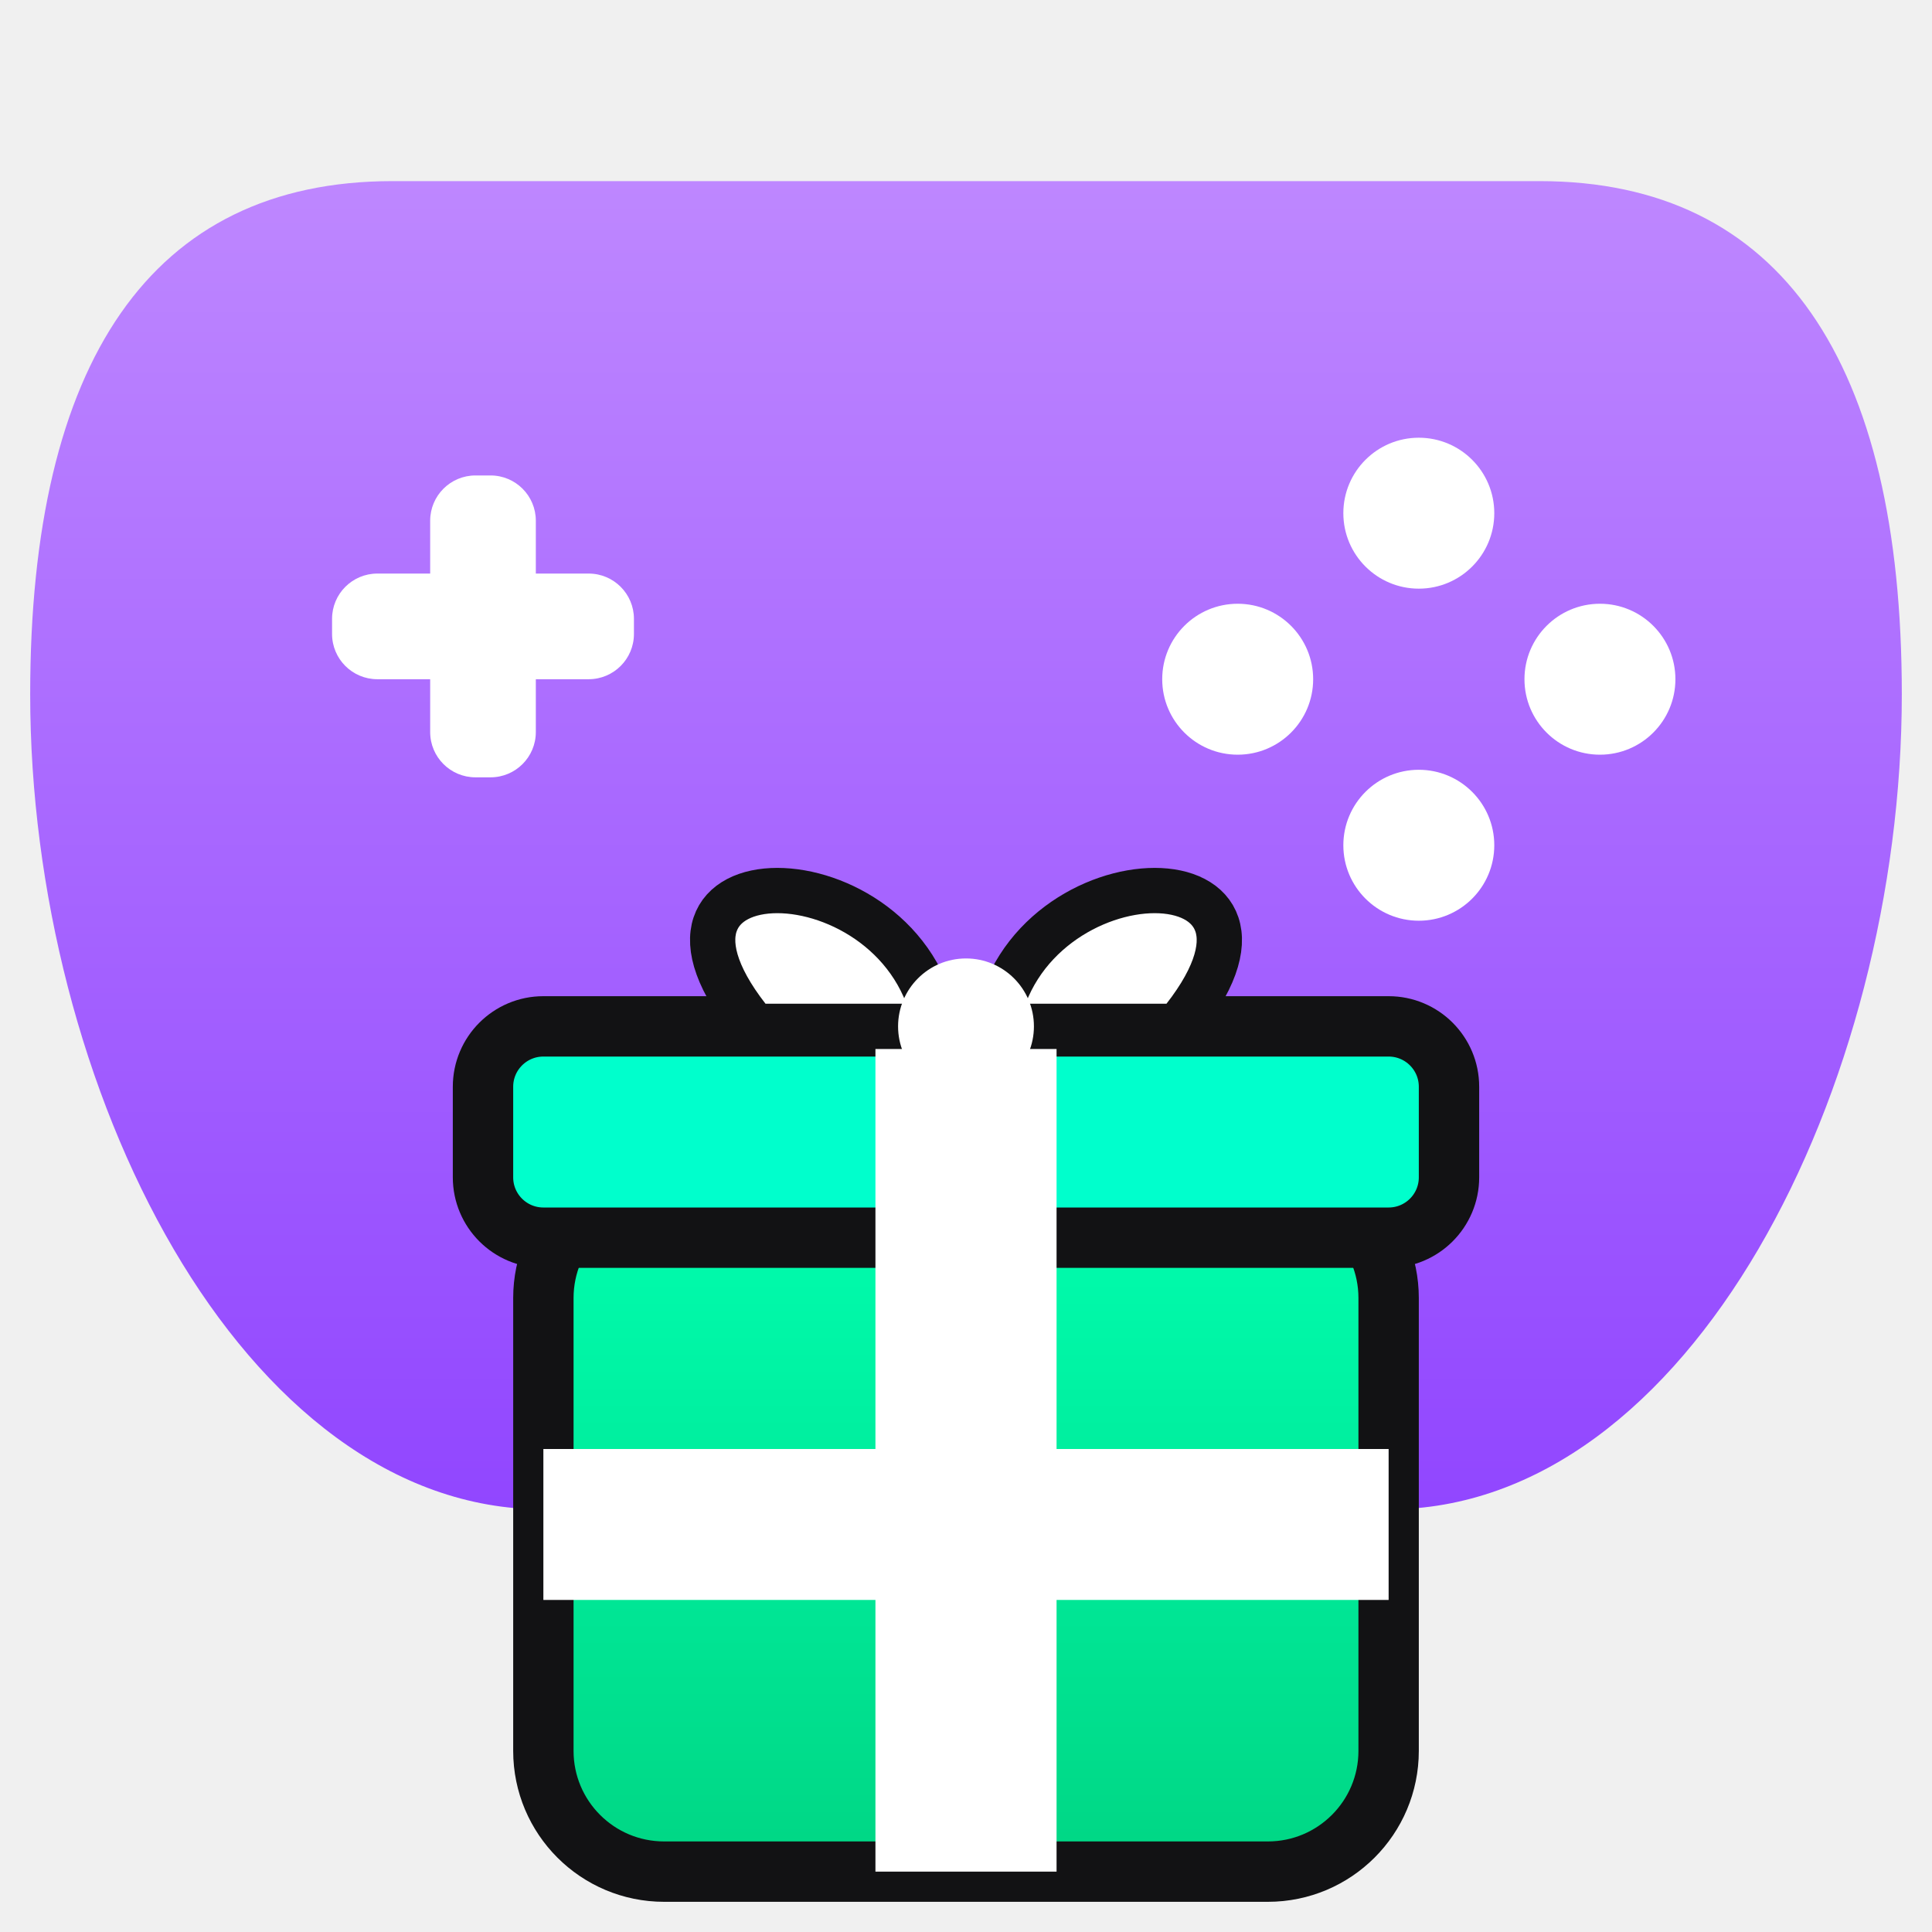
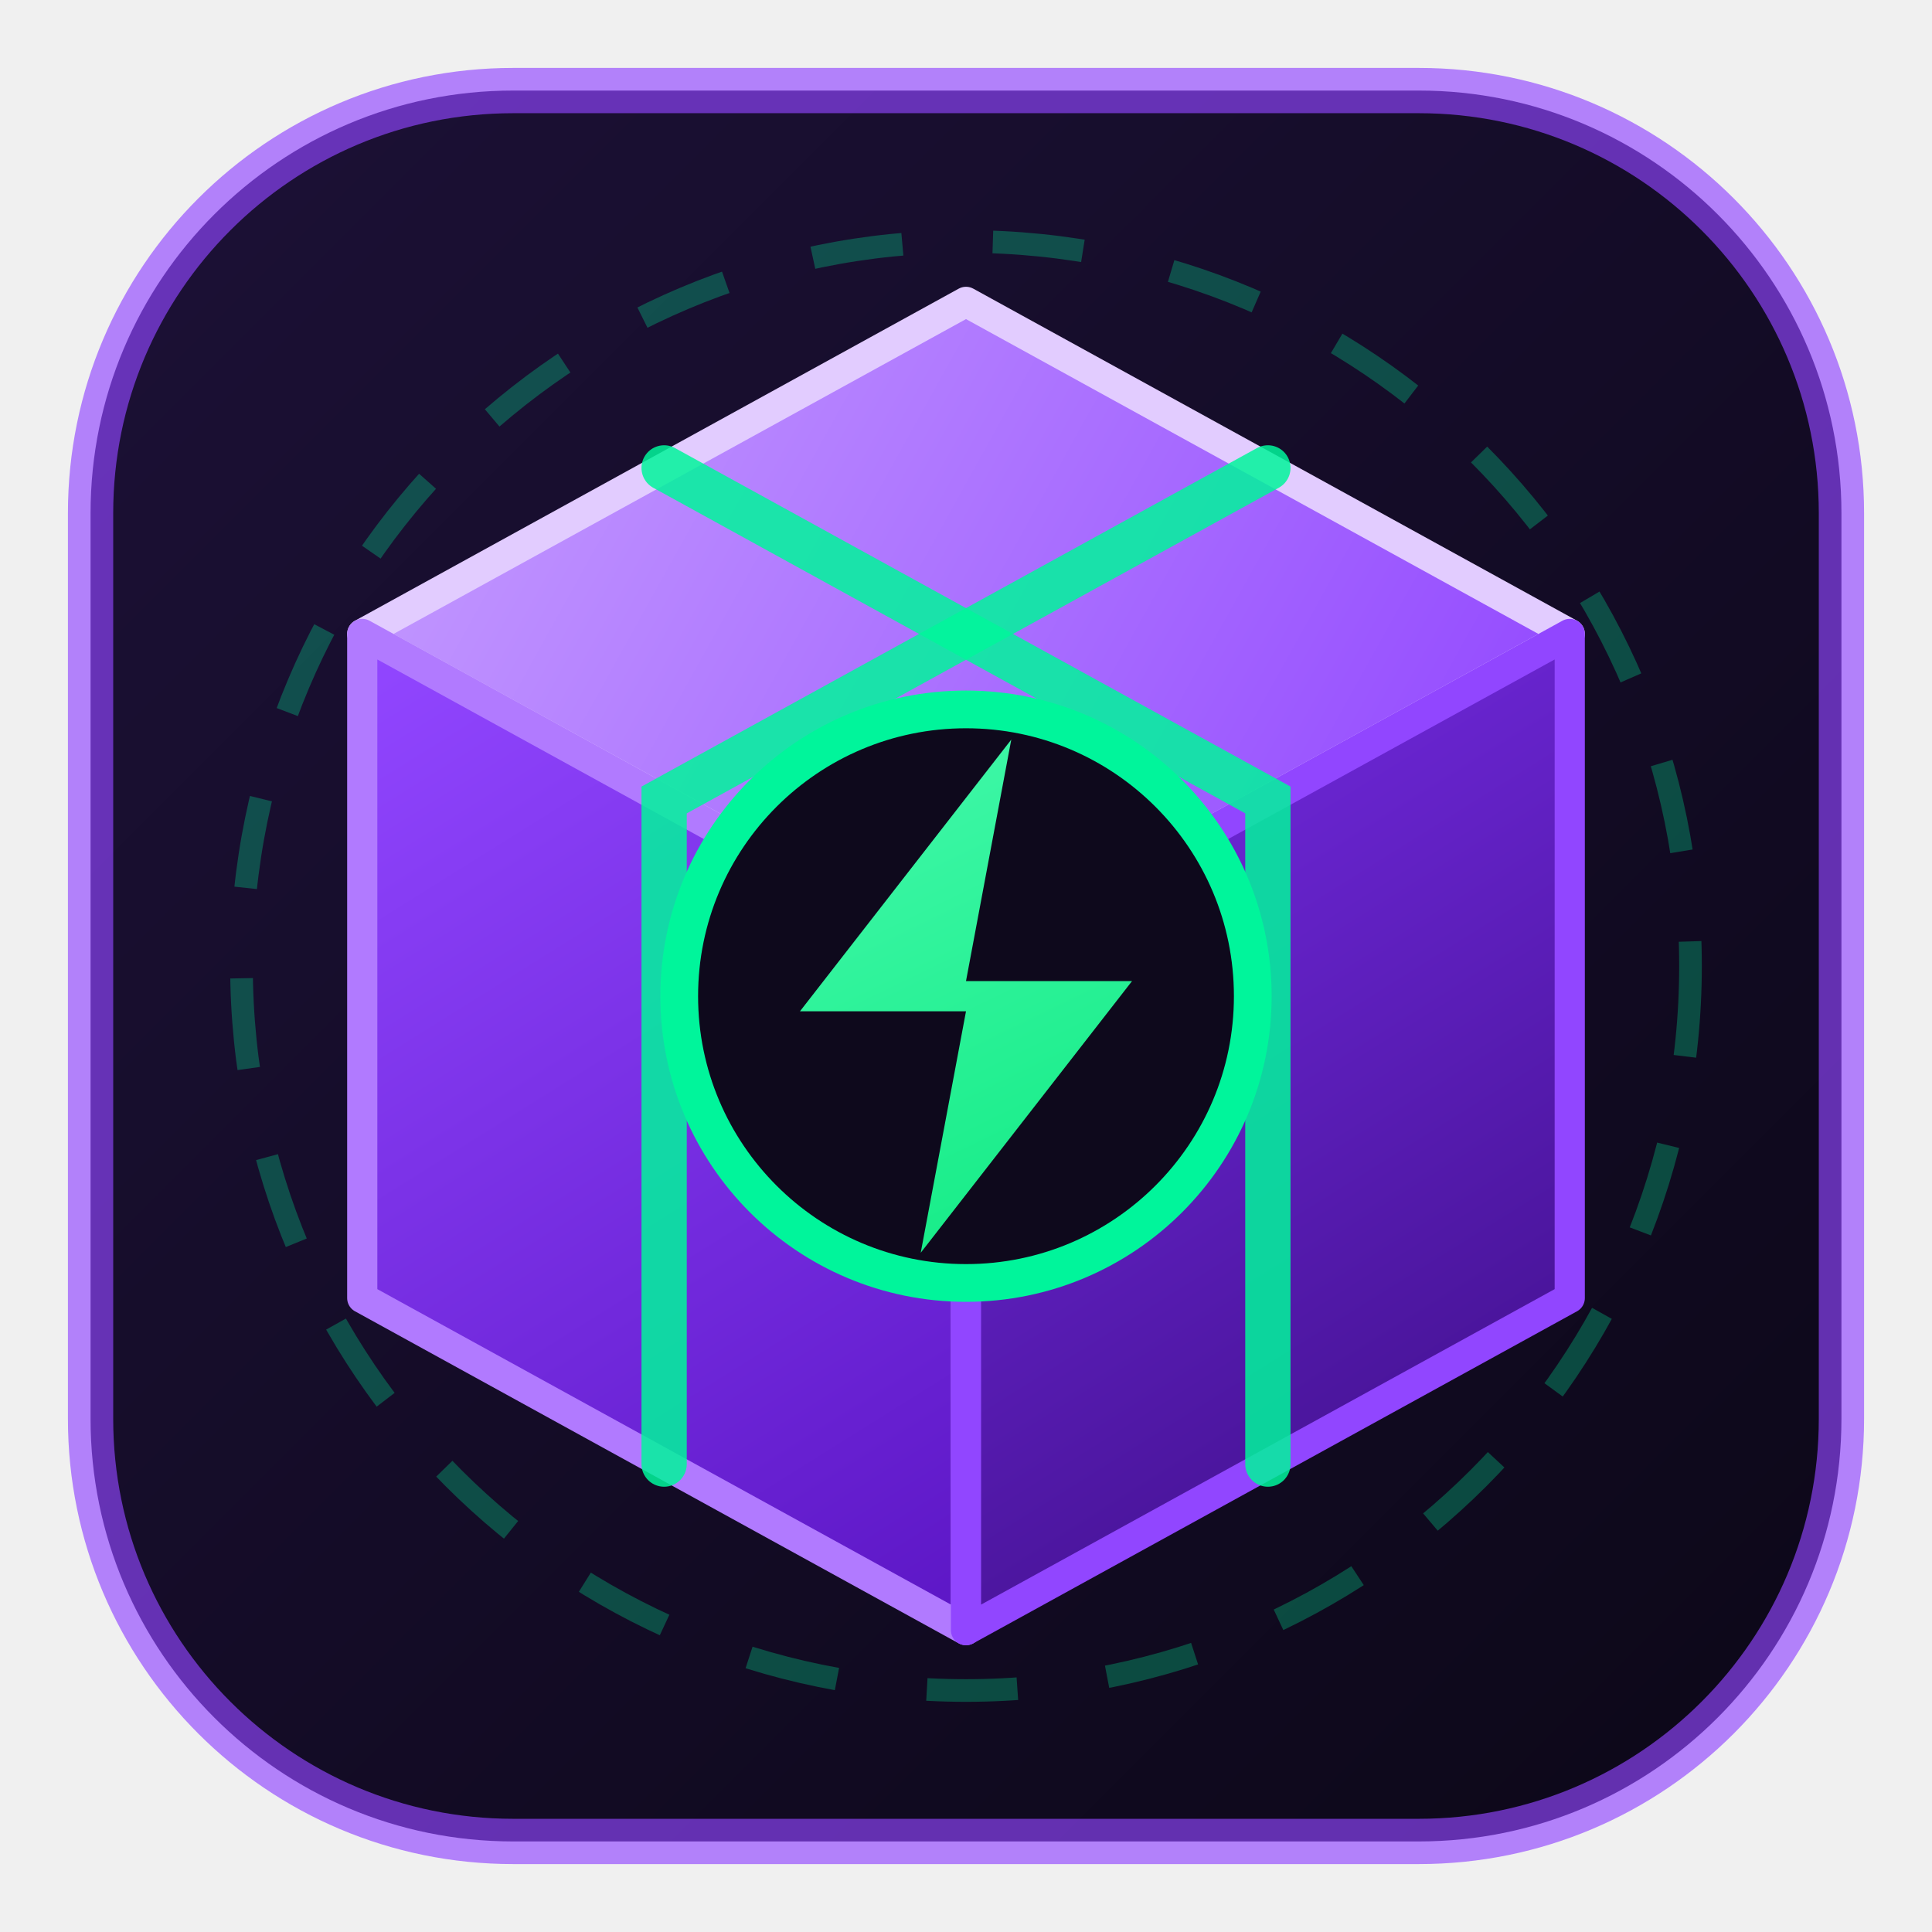
- <svg xmlns="http://www.w3.org/2000/svg" viewBox="0 0 128 128" width="128" height="128">
+ <svg xmlns="http://www.w3.org/2000/svg" viewBox="0 0 128 128" fill="none">
  <defs>
-     <linearGradient id="purpleGrad" x1="0%" y1="0%" x2="0%" y2="100%">
-       <stop offset="0%" stop-color="#be87ff" />
+     <linearGradient id="bgGrad" x1="0" y1="0" x2="128" y2="128" gradientUnits="userSpaceOnUse">
+       <stop offset="0%" stop-color="#1d1138" />
+       <stop offset="100%" stop-color="#0b0716" />
+     </linearGradient>
+     <linearGradient id="cubeTop" x1="28" y1="22" x2="100" y2="62" gradientUnits="userSpaceOnUse">
+       <stop offset="0%" stop-color="#c49bff" />
      <stop offset="100%" stop-color="#9146FF" />
    </linearGradient>
-     <linearGradient id="emeraldGrad" x1="0%" y1="0%" x2="0%" y2="100%">
-       <stop offset="0%" stop-color="#00ffb0" />
-       <stop offset="100%" stop-color="#00d684" />
+     <linearGradient id="cubeLeft" x1="24" y1="44" x2="64" y2="108" gradientUnits="userSpaceOnUse">
+       <stop offset="0%" stop-color="#9146FF" />
+       <stop offset="100%" stop-color="#5c16c5" />
+     </linearGradient>
+     <linearGradient id="cubeRight" x1="64" y1="44" x2="104" y2="108" gradientUnits="userSpaceOnUse">
+       <stop offset="0%" stop-color="#772ce8" />
+       <stop offset="100%" stop-color="#3b0d82" />
+     </linearGradient>
+     <linearGradient id="mintGlow" x1="48" y1="30" x2="80" y2="96" gradientUnits="userSpaceOnUse">
+       <stop offset="0%" stop-color="#5cffbe" />
+       <stop offset="100%" stop-color="#00e676" />
    </linearGradient>
  </defs>
-   <path d="M26 12 C 10 12, 2 24, 2 46 C 2 72, 16 100, 36 100 C 44 100, 52 92, 58 78 C 60 74, 62 72, 64 72 C 66 72, 68 74, 70 78 C 76 92, 84 100, 92 100 C 112 100, 126 72, 126 46 C 126 24, 118 12, 102 12 Z" fill="url(#purpleGrad)" />
-   <rect x="22" y="38" width="20" height="7" rx="3" fill="#ffffff" />
-   <rect x="28.5" y="31.5" width="7" height="20" rx="3" fill="#ffffff" />
-   <circle cx="94" cy="34" r="5" fill="#ffffff" />
-   <circle cx="106" cy="45" r="5" fill="#ffffff" />
-   <circle cx="82" cy="45" r="5" fill="#ffffff" />
-   <circle cx="94" cy="56" r="5" fill="#ffffff" />
-   <g transform="translate(32, 54)">
-     <rect x="4" y="24" width="56" height="46" rx="8" fill="url(#emeraldGrad)" stroke="#121214" stroke-width="4" />
-     <rect x="0" y="14" width="64" height="14" rx="4" fill="#00ffcc" stroke="#121214" stroke-width="4" />
-     <rect x="26" y="14" width="12" height="56" fill="#ffffff" />
-     <rect x="4" y="42" width="56" height="10" fill="#ffffff" />
-     <path d="M18 14 C 8 2, 28 2, 30 14 Z" fill="#ffffff" stroke="#121214" stroke-width="3" />
-     <path d="M46 14 C 56 2, 36 2, 34 14 Z" fill="#ffffff" stroke="#121214" stroke-width="3" />
-     <circle cx="32" cy="14" r="4.5" fill="#ffffff" />
-   </g>
+   <rect x="6" y="6" width="116" height="116" rx="28" fill="url(#bgGrad)" stroke="#9146FF" stroke-width="3" stroke-opacity="0.65" />
+   <circle cx="64" cy="64" r="48" stroke="#00f59b" stroke-width="1.5" stroke-opacity="0.28" stroke-dasharray="6 6" />
+   <polygon points="64,20 104,42 64,64 24,42" fill="url(#cubeTop)" stroke="#e2ccff" stroke-width="2" stroke-linejoin="round" />
+   <polygon points="24,42 64,64 64,108 24,86" fill="url(#cubeLeft)" stroke="#b17aff" stroke-width="2" stroke-linejoin="round" />
+   <polygon points="104,42 64,64 64,108 104,86" fill="url(#cubeRight)" stroke="#9146FF" stroke-width="2" stroke-linejoin="round" />
+   <path d="M44 31 L84 53 L84 97" stroke="#00f59b" stroke-width="3" stroke-linecap="round" stroke-opacity="0.85" />
+   <path d="M84 31 L44 53 L44 97" stroke="#00f59b" stroke-width="3" stroke-linecap="round" stroke-opacity="0.85" />
+   <circle cx="64" cy="66" r="19" fill="#0e091c" stroke="#00f59b" stroke-width="2.5" />
+   <path d="M67 49 L53 67 H64 L61 83 L75 65 H64 L67 49 Z" fill="url(#mintGlow)" />
</svg>
